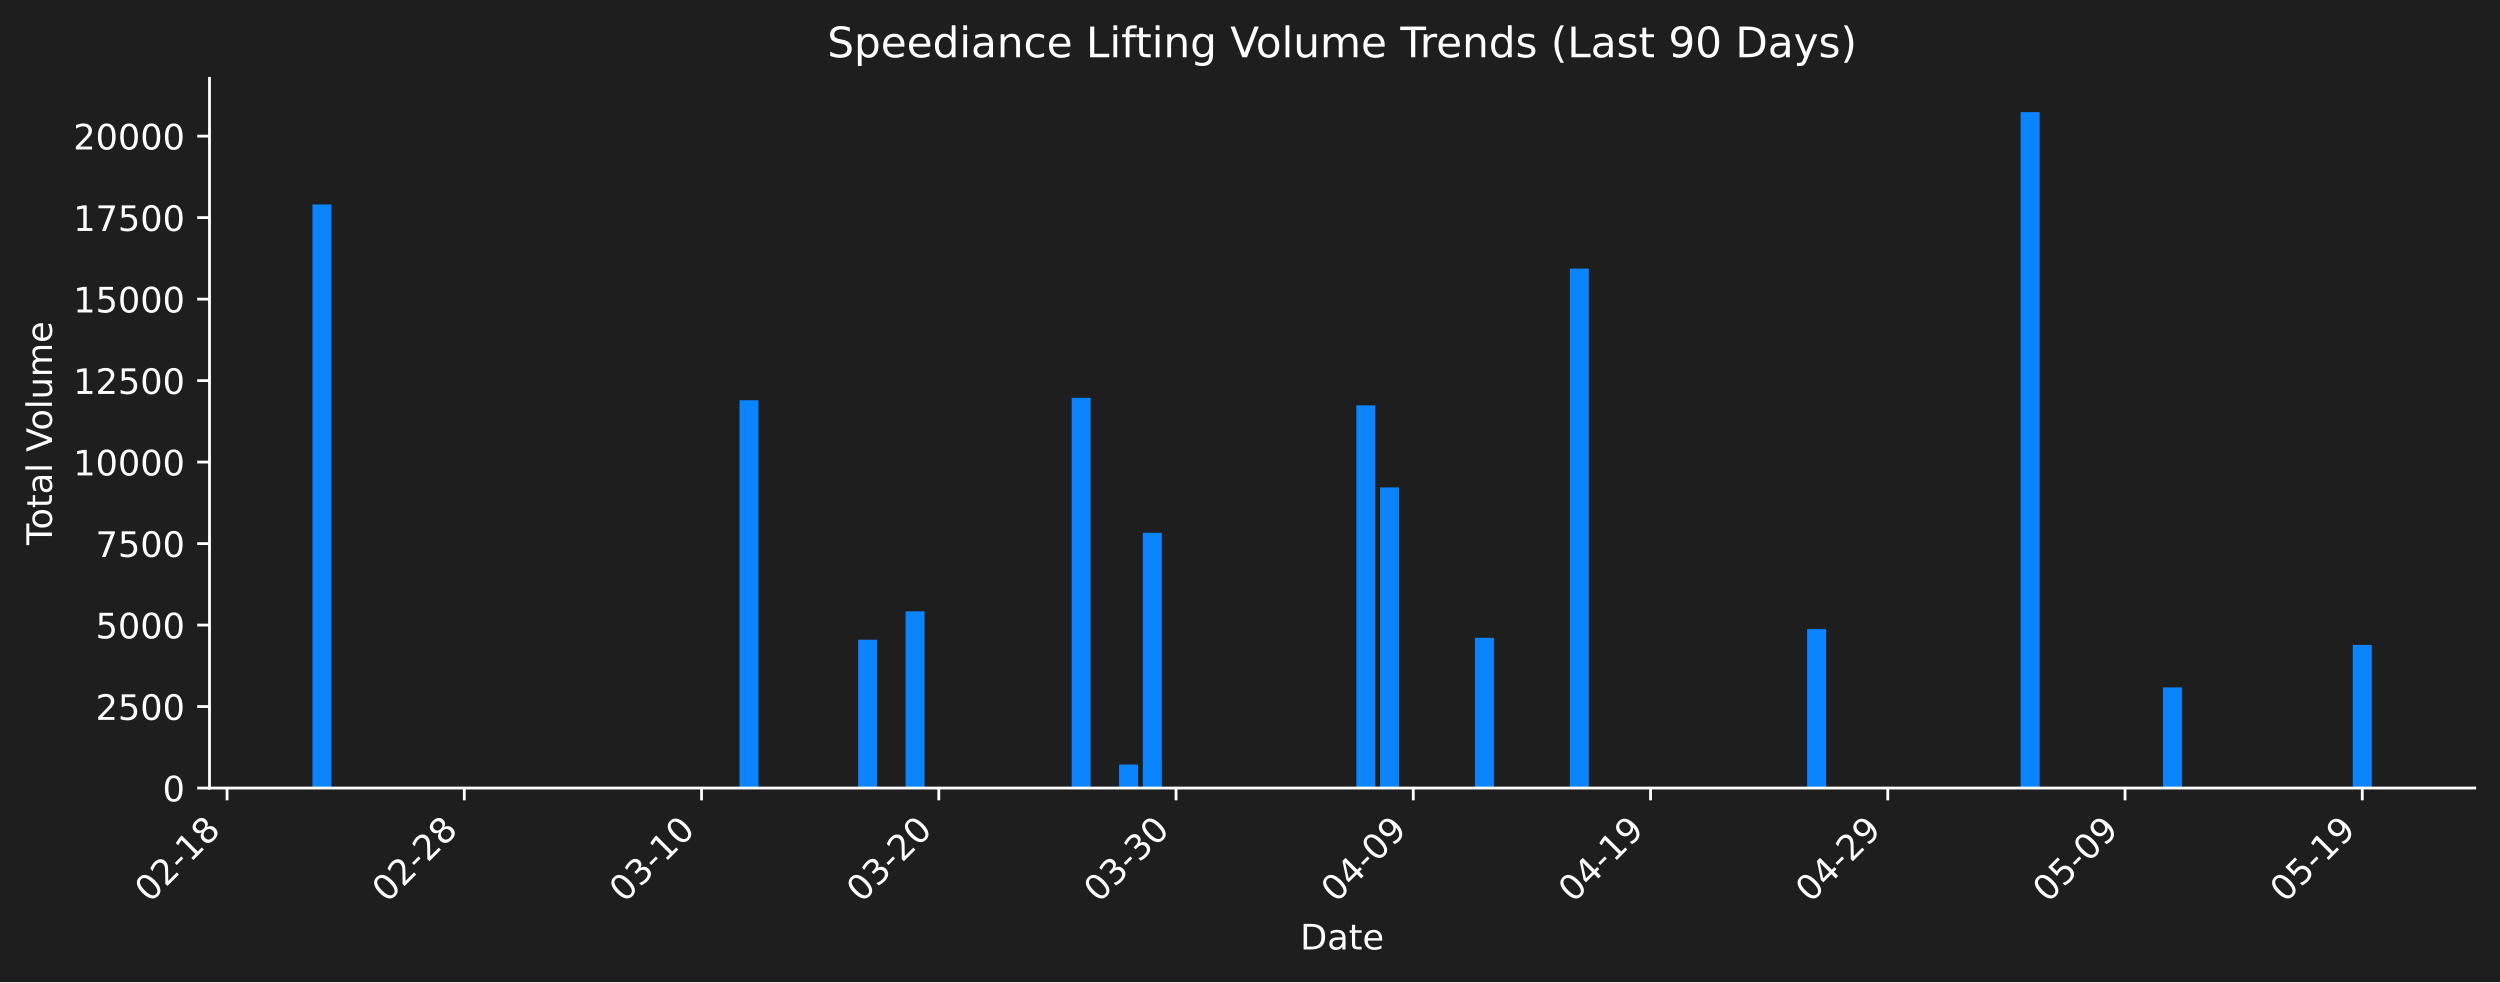
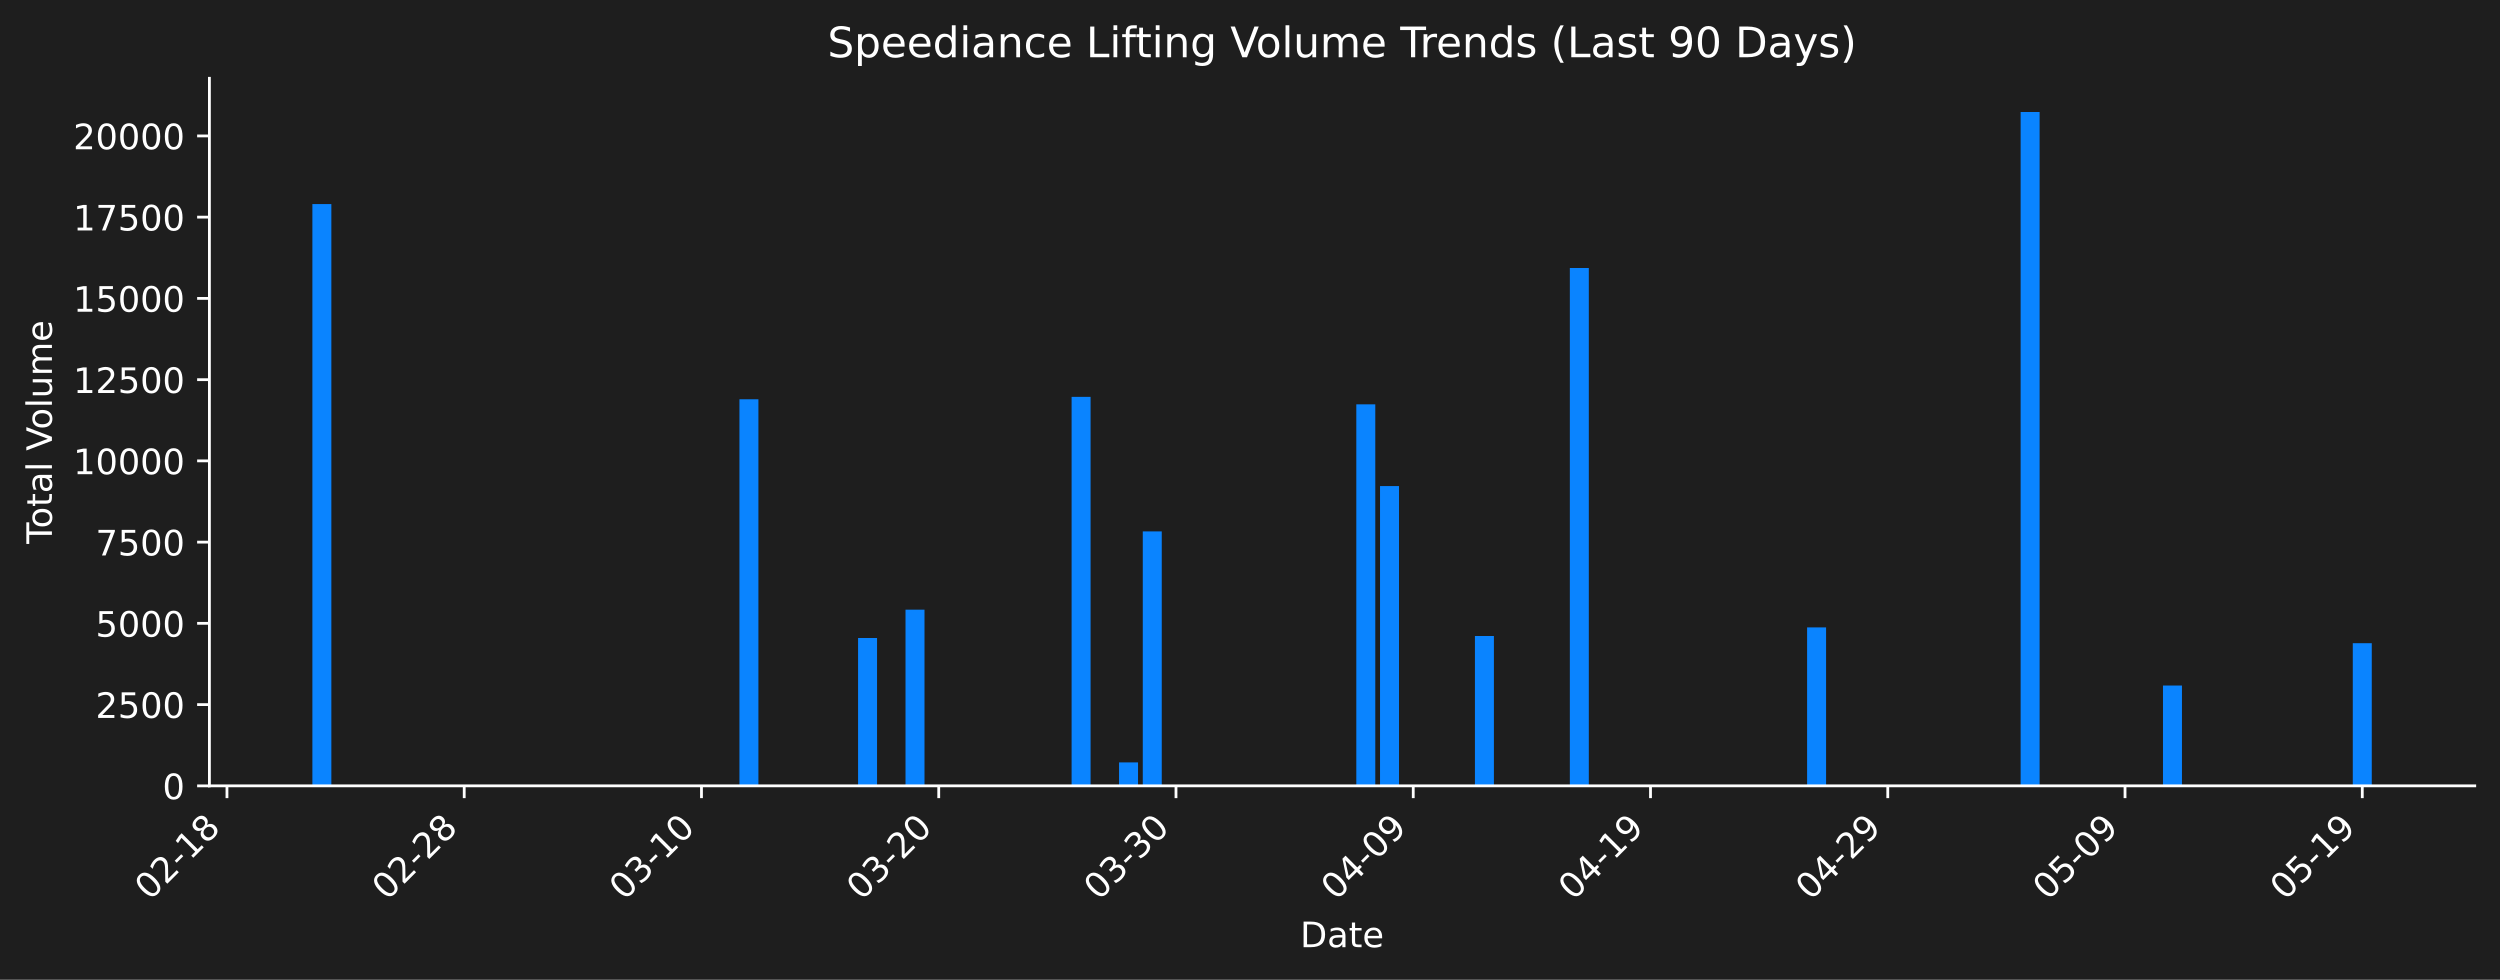
- <svg xmlns="http://www.w3.org/2000/svg" xmlns:xlink="http://www.w3.org/1999/xlink" width="712.306pt" height="279.8pt" viewBox="0 0 712.306 279.8" version="1.1">
+ <svg xmlns="http://www.w3.org/2000/svg" xmlns:xlink="http://www.w3.org/1999/xlink" width="712.621pt" height="279.271pt" viewBox="0 0 712.621 279.271" version="1.1">
  <defs>
    <style type="text/css">*{stroke-linejoin: round; stroke-linecap: butt}</style>
  </defs>
  <g id="figure_1">
    <g id="patch_1">
-       <path d="M 0 279.8  L 712.306 279.8  L 712.306 0  L 0 0  z " style="fill: #1e1e1e" />
+       <path d="M 0 279.271  L 712.621 279.271  L 712.621 0  L 0 0  z " style="fill: #1e1e1e" />
    </g>
    <g id="axes_1">
      <g id="patch_2">
-         <path d="M 59.691 224.531  L 705.106 224.531  L 705.106 22.318  L 59.691 22.318  L 59.691 224.531  z " style="fill: none" />
+         <path d="M 59.691 224.002  L 705.421 224.002  L 705.421 22.318  L 59.691 22.318  L 59.691 224.002  z " style="fill: none" />
      </g>
      <g id="patch_3">
-         <path d="M 89.028 224.531  L 94.435 224.531  L 94.435 58.258  L 89.028 58.258  z " clip-path="url(#p94b8fb2a30)" style="fill: #0a84ff" />
+         <path d="M 89.042 224.002  L 94.452 224.002  L 94.452 58.164  L 89.042 58.164  z " clip-path="url(#pf1068dba47)" style="fill: #0a84ff" />
      </g>
      <g id="patch_4">
-         <path d="M 210.702 224.531  L 216.11 224.531  L 216.11 114.041  L 210.702 114.041  z " clip-path="url(#p94b8fb2a30)" style="fill: #0a84ff" />
+         <path d="M 210.776 224.002  L 216.186 224.002  L 216.186 113.801  L 210.776 113.801  z " clip-path="url(#pf1068dba47)" style="fill: #0a84ff" />
      </g>
      <g id="patch_5">
-         <path d="M 244.5 224.531  L 249.908 224.531  L 249.908 182.275  L 244.5 182.275  z " clip-path="url(#p94b8fb2a30)" style="fill: #0a84ff" />
+         <path d="M 244.591 224.002  L 250.001 224.002  L 250.001 181.856  L 244.591 181.856  z " clip-path="url(#pf1068dba47)" style="fill: #0a84ff" />
      </g>
      <g id="patch_6">
-         <path d="M 258.02 224.531  L 263.428 224.531  L 263.428 174.185  L 258.02 174.185  z " clip-path="url(#p94b8fb2a30)" style="fill: #0a84ff" />
+         <path d="M 258.117 224.002  L 263.527 224.002  L 263.527 173.788  L 258.117 173.788  z " clip-path="url(#pf1068dba47)" style="fill: #0a84ff" />
      </g>
      <g id="patch_7">
-         <path d="M 305.338 224.531  L 310.745 224.531  L 310.745 113.364  L 305.338 113.364  z " clip-path="url(#p94b8fb2a30)" style="fill: #0a84ff" />
+         <path d="M 305.458 224.002  L 310.868 224.002  L 310.868 113.125  L 305.458 113.125  z " clip-path="url(#pf1068dba47)" style="fill: #0a84ff" />
      </g>
      <g id="patch_8">
-         <path d="M 318.857 224.531  L 324.265 224.531  L 324.265 217.826  L 318.857 217.826  z " clip-path="url(#p94b8fb2a30)" style="fill: #0a84ff" />
+         <path d="M 318.984 224.002  L 324.394 224.002  L 324.394 217.314  L 318.984 217.314  z " clip-path="url(#pf1068dba47)" style="fill: #0a84ff" />
      </g>
      <g id="patch_9">
-         <path d="M 325.617 224.531  L 331.024 224.531  L 331.024 151.813  L 325.617 151.813  z " clip-path="url(#p94b8fb2a30)" style="fill: #0a84ff" />
+         <path d="M 325.747 224.002  L 331.157 224.002  L 331.157 151.474  L 325.747 151.474  z " clip-path="url(#pf1068dba47)" style="fill: #0a84ff" />
      </g>
      <g id="patch_10">
-         <path d="M 386.454 224.531  L 391.862 224.531  L 391.862 115.49  L 386.454 115.49  z " clip-path="url(#p94b8fb2a30)" style="fill: #0a84ff" />
+         <path d="M 386.613 224.002  L 392.024 224.002  L 392.024 115.247  L 386.613 115.247  z " clip-path="url(#pf1068dba47)" style="fill: #0a84ff" />
      </g>
      <g id="patch_11">
-         <path d="M 393.214 224.531  L 398.621 224.531  L 398.621 138.866  L 393.214 138.866  z " clip-path="url(#p94b8fb2a30)" style="fill: #0a84ff" />
+         <path d="M 393.376 224.002  L 398.787 224.002  L 398.787 138.561  L 393.376 138.561  z " clip-path="url(#pf1068dba47)" style="fill: #0a84ff" />
      </g>
      <g id="patch_12">
-         <path d="M 420.252 224.531  L 425.66 224.531  L 425.66 181.717  L 420.252 181.717  z " clip-path="url(#p94b8fb2a30)" style="fill: #0a84ff" />
+         <path d="M 420.428 224.002  L 425.839 224.002  L 425.839 181.3  L 420.428 181.3  z " clip-path="url(#pf1068dba47)" style="fill: #0a84ff" />
      </g>
      <g id="patch_13">
-         <path d="M 447.291 224.531  L 452.699 224.531  L 452.699 76.54  L 447.291 76.54  z " clip-path="url(#p94b8fb2a30)" style="fill: #0a84ff" />
+         <path d="M 447.48 224.002  L 452.891 224.002  L 452.891 76.398  L 447.48 76.398  z " clip-path="url(#pf1068dba47)" style="fill: #0a84ff" />
      </g>
      <g id="patch_14">
-         <path d="M 514.888 224.531  L 520.296 224.531  L 520.296 179.242  L 514.888 179.242  z " clip-path="url(#p94b8fb2a30)" style="fill: #0a84ff" />
+         <path d="M 515.11 224.002  L 520.521 224.002  L 520.521 178.832  L 515.11 178.832  z " clip-path="url(#pf1068dba47)" style="fill: #0a84ff" />
      </g>
      <g id="patch_15">
-         <path d="M 528.407 224.531  L 533.815 224.531  L 533.815 224.531  L 528.407 224.531  z " clip-path="url(#p94b8fb2a30)" style="fill: #0a84ff" />
+         <path d="M 528.636 224.002  L 534.047 224.002  L 534.047 224.002  L 528.636 224.002  z " clip-path="url(#pf1068dba47)" style="fill: #0a84ff" />
      </g>
      <g id="patch_16">
-         <path d="M 575.725 224.531  L 581.133 224.531  L 581.133 31.947  L 575.725 31.947  z " clip-path="url(#p94b8fb2a30)" style="fill: #0a84ff" />
+         <path d="M 575.977 224.002  L 581.387 224.002  L 581.387 31.922  L 575.977 31.922  z " clip-path="url(#pf1068dba47)" style="fill: #0a84ff" />
      </g>
      <g id="patch_17">
-         <path d="M 616.283 224.531  L 621.691 224.531  L 621.691 195.862  L 616.283 195.862  z " clip-path="url(#p94b8fb2a30)" style="fill: #0a84ff" />
+         <path d="M 616.555 224.002  L 621.965 224.002  L 621.965 195.408  L 616.555 195.408  z " clip-path="url(#pf1068dba47)" style="fill: #0a84ff" />
      </g>
      <g id="patch_18">
-         <path d="M 670.361 224.531  L 675.769 224.531  L 675.769 183.765  L 670.361 183.765  z " clip-path="url(#p94b8fb2a30)" style="fill: #0a84ff" />
+         <path d="M 670.659 224.002  L 676.069 224.002  L 676.069 183.343  L 670.659 183.343  z " clip-path="url(#pf1068dba47)" style="fill: #0a84ff" />
      </g>
      <g id="matplotlib.axis_1">
        <g id="xtick_1">
          <g id="line2d_1">
            <defs>
-               <path id="m03ea537ff0" d="M 0 0  L 0 3.5  " style="stroke: #ffffff; stroke-width: 0.8" />
+               <path id="mb9abbc0d25" d="M 0 0  L 0 3.5  " style="stroke: #ffffff; stroke-width: 0.8" />
            </defs>
            <g>
-               <use xlink:href="#m03ea537ff0" x="64.693" y="224.531" style="fill: #ffffff; stroke: #ffffff; stroke-width: 0.8" />
+               <use xlink:href="#mb9abbc0d25" x="64.695" y="224.002" style="fill: #ffffff; stroke: #ffffff; stroke-width: 0.8" />
            </g>
          </g>
          <g id="text_1">
-             <g style="fill: #ffffff" transform="translate(42.67526 257.4511) rotate(-45) scale(0.1 -0.1)">
+             <g style="fill: #ffffff" transform="translate(42.6777 256.9221) rotate(-45) scale(0.1 -0.1)">
              <defs>
                <path id="DejaVuSans-30" d="M 2034 4250  Q 1547 4250 1301 3770  Q 1056 3291 1056 2328  Q 1056 1369 1301 889  Q 1547 409 2034 409  Q 2525 409 2770 889  Q 3016 1369 3016 2328  Q 3016 3291 2770 3770  Q 2525 4250 2034 4250  z M 2034 4750  Q 2819 4750 3233 4129  Q 3647 3509 3647 2328  Q 3647 1150 3233 529  Q 2819 -91 2034 -91  Q 1250 -91 836 529  Q 422 1150 422 2328  Q 422 3509 836 4129  Q 1250 4750 2034 4750  z " transform="scale(0.015625)" />
                <path id="DejaVuSans-32" d="M 1228 531  L 3431 531  L 3431 0  L 469 0  L 469 531  Q 828 903 1448 1529  Q 2069 2156 2228 2338  Q 2531 2678 2651 2914  Q 2772 3150 2772 3378  Q 2772 3750 2511 3984  Q 2250 4219 1831 4219  Q 1534 4219 1204 4116  Q 875 4013 500 3803  L 500 4441  Q 881 4594 1212 4672  Q 1544 4750 1819 4750  Q 2544 4750 2975 4387  Q 3406 4025 3406 3419  Q 3406 3131 3298 2873  Q 3191 2616 2906 2266  Q 2828 2175 2409 1742  Q 1991 1309 1228 531  z " transform="scale(0.015625)" />
                <path id="DejaVuSans-2d" d="M 313 2009  L 1997 2009  L 1997 1497  L 313 1497  L 313 2009  z " transform="scale(0.015625)" />
                <path id="DejaVuSans-31" d="M 794 531  L 1825 531  L 1825 4091  L 703 3866  L 703 4441  L 1819 4666  L 2450 4666  L 2450 531  L 3481 531  L 3481 0  L 794 0  L 794 531  z " transform="scale(0.015625)" />
                <path id="DejaVuSans-38" d="M 2034 2216  Q 1584 2216 1326 1975  Q 1069 1734 1069 1313  Q 1069 891 1326 650  Q 1584 409 2034 409  Q 2484 409 2743 651  Q 3003 894 3003 1313  Q 3003 1734 2745 1975  Q 2488 2216 2034 2216  z M 1403 2484  Q 997 2584 770 2862  Q 544 3141 544 3541  Q 544 4100 942 4425  Q 1341 4750 2034 4750  Q 2731 4750 3128 4425  Q 3525 4100 3525 3541  Q 3525 3141 3298 2862  Q 3072 2584 2669 2484  Q 3125 2378 3379 2068  Q 3634 1759 3634 1313  Q 3634 634 3220 271  Q 2806 -91 2034 -91  Q 1263 -91 848 271  Q 434 634 434 1313  Q 434 1759 690 2068  Q 947 2378 1403 2484  z M 1172 3481  Q 1172 3119 1398 2916  Q 1625 2713 2034 2713  Q 2441 2713 2670 2916  Q 2900 3119 2900 3481  Q 2900 3844 2670 4047  Q 2441 4250 2034 4250  Q 1625 4250 1398 4047  Q 1172 3844 1172 3481  z " transform="scale(0.015625)" />
              </defs>
              <use xlink:href="#DejaVuSans-30" />
              <use xlink:href="#DejaVuSans-32" transform="translate(63.62305 0)" />
              <use xlink:href="#DejaVuSans-2d" transform="translate(127.2461 0)" />
              <use xlink:href="#DejaVuSans-31" transform="translate(163.3301 0)" />
              <use xlink:href="#DejaVuSans-38" transform="translate(226.9531 0)" />
            </g>
          </g>
        </g>
        <g id="xtick_2">
          <g id="line2d_2">
            <g>
-               <use xlink:href="#m03ea537ff0" x="132.29" y="224.531" style="fill: #ffffff; stroke: #ffffff; stroke-width: 0.8" />
+               <use xlink:href="#mb9abbc0d25" x="132.325" y="224.002" style="fill: #ffffff; stroke: #ffffff; stroke-width: 0.8" />
            </g>
          </g>
          <g id="text_2">
-             <g style="fill: #ffffff" transform="translate(110.2721 257.4511) rotate(-45) scale(0.1 -0.1)">
+             <g style="fill: #ffffff" transform="translate(110.3076 256.9221) rotate(-45) scale(0.1 -0.1)">
              <use xlink:href="#DejaVuSans-30" />
              <use xlink:href="#DejaVuSans-32" transform="translate(63.62305 0)" />
              <use xlink:href="#DejaVuSans-2d" transform="translate(127.2461 0)" />
              <use xlink:href="#DejaVuSans-32" transform="translate(163.3301 0)" />
              <use xlink:href="#DejaVuSans-38" transform="translate(226.9531 0)" />
            </g>
          </g>
        </g>
        <g id="xtick_3">
          <g id="line2d_3">
            <g>
-               <use xlink:href="#m03ea537ff0" x="199.887" y="224.531" style="fill: #ffffff; stroke: #ffffff; stroke-width: 0.8" />
+               <use xlink:href="#mb9abbc0d25" x="199.955" y="224.002" style="fill: #ffffff; stroke: #ffffff; stroke-width: 0.8" />
            </g>
          </g>
          <g id="text_3">
-             <g style="fill: #ffffff" transform="translate(177.869 257.4511) rotate(-45) scale(0.1 -0.1)">
+             <g style="fill: #ffffff" transform="translate(177.9374 256.9221) rotate(-45) scale(0.1 -0.1)">
              <defs>
                <path id="DejaVuSans-33" d="M 2597 2516  Q 3050 2419 3304 2112  Q 3559 1806 3559 1356  Q 3559 666 3084 287  Q 2609 -91 1734 -91  Q 1441 -91 1130 -33  Q 819 25 488 141  L 488 750  Q 750 597 1062 519  Q 1375 441 1716 441  Q 2309 441 2620 675  Q 2931 909 2931 1356  Q 2931 1769 2642 2001  Q 2353 2234 1838 2234  L 1294 2234  L 1294 2753  L 1863 2753  Q 2328 2753 2575 2939  Q 2822 3125 2822 3475  Q 2822 3834 2567 4026  Q 2313 4219 1838 4219  Q 1578 4219 1281 4162  Q 984 4106 628 3988  L 628 4550  Q 988 4650 1302 4700  Q 1616 4750 1894 4750  Q 2613 4750 3031 4423  Q 3450 4097 3450 3541  Q 3450 3153 3228 2886  Q 3006 2619 2597 2516  z " transform="scale(0.015625)" />
              </defs>
              <use xlink:href="#DejaVuSans-30" />
              <use xlink:href="#DejaVuSans-33" transform="translate(63.62305 0)" />
              <use xlink:href="#DejaVuSans-2d" transform="translate(127.2461 0)" />
              <use xlink:href="#DejaVuSans-31" transform="translate(163.3301 0)" />
              <use xlink:href="#DejaVuSans-30" transform="translate(226.9531 0)" />
            </g>
          </g>
        </g>
        <g id="xtick_4">
          <g id="line2d_4">
            <g>
-               <use xlink:href="#m03ea537ff0" x="267.483" y="224.531" style="fill: #ffffff; stroke: #ffffff; stroke-width: 0.8" />
+               <use xlink:href="#mb9abbc0d25" x="267.585" y="224.002" style="fill: #ffffff; stroke: #ffffff; stroke-width: 0.8" />
            </g>
          </g>
          <g id="text_4">
-             <g style="fill: #ffffff" transform="translate(245.4659 257.4511) rotate(-45) scale(0.1 -0.1)">
+             <g style="fill: #ffffff" transform="translate(245.5673 256.9221) rotate(-45) scale(0.1 -0.1)">
              <use xlink:href="#DejaVuSans-30" />
              <use xlink:href="#DejaVuSans-33" transform="translate(63.62305 0)" />
              <use xlink:href="#DejaVuSans-2d" transform="translate(127.2461 0)" />
              <use xlink:href="#DejaVuSans-32" transform="translate(163.3301 0)" />
              <use xlink:href="#DejaVuSans-30" transform="translate(226.9531 0)" />
            </g>
          </g>
        </g>
        <g id="xtick_5">
          <g id="line2d_5">
            <g>
-               <use xlink:href="#m03ea537ff0" x="335.08" y="224.531" style="fill: #ffffff; stroke: #ffffff; stroke-width: 0.8" />
+               <use xlink:href="#mb9abbc0d25" x="335.215" y="224.002" style="fill: #ffffff; stroke: #ffffff; stroke-width: 0.8" />
            </g>
          </g>
          <g id="text_5">
-             <g style="fill: #ffffff" transform="translate(313.0628 257.4511) rotate(-45) scale(0.1 -0.1)">
+             <g style="fill: #ffffff" transform="translate(313.1972 256.9221) rotate(-45) scale(0.1 -0.1)">
              <use xlink:href="#DejaVuSans-30" />
              <use xlink:href="#DejaVuSans-33" transform="translate(63.62305 0)" />
              <use xlink:href="#DejaVuSans-2d" transform="translate(127.2461 0)" />
              <use xlink:href="#DejaVuSans-33" transform="translate(163.3301 0)" />
              <use xlink:href="#DejaVuSans-30" transform="translate(226.9531 0)" />
            </g>
          </g>
        </g>
        <g id="xtick_6">
          <g id="line2d_6">
            <g>
-               <use xlink:href="#m03ea537ff0" x="402.677" y="224.531" style="fill: #ffffff; stroke: #ffffff; stroke-width: 0.8" />
+               <use xlink:href="#mb9abbc0d25" x="402.845" y="224.002" style="fill: #ffffff; stroke: #ffffff; stroke-width: 0.8" />
            </g>
          </g>
          <g id="text_6">
-             <g style="fill: #ffffff" transform="translate(380.6597 257.4511) rotate(-45) scale(0.1 -0.1)">
+             <g style="fill: #ffffff" transform="translate(380.827 256.9221) rotate(-45) scale(0.1 -0.1)">
              <defs>
                <path id="DejaVuSans-34" d="M 2419 4116  L 825 1625  L 2419 1625  L 2419 4116  z M 2253 4666  L 3047 4666  L 3047 1625  L 3713 1625  L 3713 1100  L 3047 1100  L 3047 0  L 2419 0  L 2419 1100  L 313 1100  L 313 1709  L 2253 4666  z " transform="scale(0.015625)" />
                <path id="DejaVuSans-39" d="M 703 97  L 703 672  Q 941 559 1184 500  Q 1428 441 1663 441  Q 2288 441 2617 861  Q 2947 1281 2994 2138  Q 2813 1869 2534 1725  Q 2256 1581 1919 1581  Q 1219 1581 811 2004  Q 403 2428 403 3163  Q 403 3881 828 4315  Q 1253 4750 1959 4750  Q 2769 4750 3195 4129  Q 3622 3509 3622 2328  Q 3622 1225 3098 567  Q 2575 -91 1691 -91  Q 1453 -91 1209 -44  Q 966 3 703 97  z M 1959 2075  Q 2384 2075 2632 2365  Q 2881 2656 2881 3163  Q 2881 3666 2632 3958  Q 2384 4250 1959 4250  Q 1534 4250 1286 3958  Q 1038 3666 1038 3163  Q 1038 2656 1286 2365  Q 1534 2075 1959 2075  z " transform="scale(0.015625)" />
              </defs>
              <use xlink:href="#DejaVuSans-30" />
              <use xlink:href="#DejaVuSans-34" transform="translate(63.62305 0)" />
              <use xlink:href="#DejaVuSans-2d" transform="translate(127.2461 0)" />
              <use xlink:href="#DejaVuSans-30" transform="translate(163.3301 0)" />
              <use xlink:href="#DejaVuSans-39" transform="translate(226.9531 0)" />
            </g>
          </g>
        </g>
        <g id="xtick_7">
          <g id="line2d_7">
            <g>
-               <use xlink:href="#m03ea537ff0" x="470.274" y="224.531" style="fill: #ffffff; stroke: #ffffff; stroke-width: 0.8" />
+               <use xlink:href="#mb9abbc0d25" x="470.474" y="224.002" style="fill: #ffffff; stroke: #ffffff; stroke-width: 0.8" />
            </g>
          </g>
          <g id="text_7">
-             <g style="fill: #ffffff" transform="translate(448.2565 257.4511) rotate(-45) scale(0.1 -0.1)">
+             <g style="fill: #ffffff" transform="translate(448.4569 256.9221) rotate(-45) scale(0.1 -0.1)">
              <use xlink:href="#DejaVuSans-30" />
              <use xlink:href="#DejaVuSans-34" transform="translate(63.62305 0)" />
              <use xlink:href="#DejaVuSans-2d" transform="translate(127.2461 0)" />
              <use xlink:href="#DejaVuSans-31" transform="translate(163.3301 0)" />
              <use xlink:href="#DejaVuSans-39" transform="translate(226.9531 0)" />
            </g>
          </g>
        </g>
        <g id="xtick_8">
          <g id="line2d_8">
            <g>
-               <use xlink:href="#m03ea537ff0" x="537.871" y="224.531" style="fill: #ffffff; stroke: #ffffff; stroke-width: 0.8" />
+               <use xlink:href="#mb9abbc0d25" x="538.104" y="224.002" style="fill: #ffffff; stroke: #ffffff; stroke-width: 0.8" />
            </g>
          </g>
          <g id="text_8">
-             <g style="fill: #ffffff" transform="translate(515.8534 257.4511) rotate(-45) scale(0.1 -0.1)">
+             <g style="fill: #ffffff" transform="translate(516.0868 256.9221) rotate(-45) scale(0.1 -0.1)">
              <use xlink:href="#DejaVuSans-30" />
              <use xlink:href="#DejaVuSans-34" transform="translate(63.62305 0)" />
              <use xlink:href="#DejaVuSans-2d" transform="translate(127.2461 0)" />
              <use xlink:href="#DejaVuSans-32" transform="translate(163.3301 0)" />
              <use xlink:href="#DejaVuSans-39" transform="translate(226.9531 0)" />
            </g>
          </g>
        </g>
        <g id="xtick_9">
          <g id="line2d_9">
            <g>
-               <use xlink:href="#m03ea537ff0" x="605.468" y="224.531" style="fill: #ffffff; stroke: #ffffff; stroke-width: 0.8" />
+               <use xlink:href="#mb9abbc0d25" x="605.734" y="224.002" style="fill: #ffffff; stroke: #ffffff; stroke-width: 0.8" />
            </g>
          </g>
          <g id="text_9">
-             <g style="fill: #ffffff" transform="translate(583.4503 257.4511) rotate(-45) scale(0.1 -0.1)">
+             <g style="fill: #ffffff" transform="translate(583.7167 256.9221) rotate(-45) scale(0.1 -0.1)">
              <defs>
                <path id="DejaVuSans-35" d="M 691 4666  L 3169 4666  L 3169 4134  L 1269 4134  L 1269 2991  Q 1406 3038 1543 3061  Q 1681 3084 1819 3084  Q 2600 3084 3056 2656  Q 3513 2228 3513 1497  Q 3513 744 3044 326  Q 2575 -91 1722 -91  Q 1428 -91 1123 -41  Q 819 9 494 109  L 494 744  Q 775 591 1075 516  Q 1375 441 1709 441  Q 2250 441 2565 725  Q 2881 1009 2881 1497  Q 2881 1984 2565 2268  Q 2250 2553 1709 2553  Q 1456 2553 1204 2497  Q 953 2441 691 2322  L 691 4666  z " transform="scale(0.015625)" />
              </defs>
              <use xlink:href="#DejaVuSans-30" />
              <use xlink:href="#DejaVuSans-35" transform="translate(63.62305 0)" />
              <use xlink:href="#DejaVuSans-2d" transform="translate(127.2461 0)" />
              <use xlink:href="#DejaVuSans-30" transform="translate(163.3301 0)" />
              <use xlink:href="#DejaVuSans-39" transform="translate(226.9531 0)" />
            </g>
          </g>
        </g>
        <g id="xtick_10">
          <g id="line2d_10">
            <g>
-               <use xlink:href="#m03ea537ff0" x="673.065" y="224.531" style="fill: #ffffff; stroke: #ffffff; stroke-width: 0.8" />
+               <use xlink:href="#mb9abbc0d25" x="673.364" y="224.002" style="fill: #ffffff; stroke: #ffffff; stroke-width: 0.8" />
            </g>
          </g>
          <g id="text_10">
-             <g style="fill: #ffffff" transform="translate(651.0472 257.4511) rotate(-45) scale(0.1 -0.1)">
+             <g style="fill: #ffffff" transform="translate(651.3465 256.9221) rotate(-45) scale(0.1 -0.1)">
              <use xlink:href="#DejaVuSans-30" />
              <use xlink:href="#DejaVuSans-35" transform="translate(63.62305 0)" />
              <use xlink:href="#DejaVuSans-2d" transform="translate(127.2461 0)" />
              <use xlink:href="#DejaVuSans-31" transform="translate(163.3301 0)" />
              <use xlink:href="#DejaVuSans-39" transform="translate(226.9531 0)" />
            </g>
          </g>
        </g>
        <g id="text_11">
-           <g style="fill: #ffffff" transform="translate(370.4473 270.5201) scale(0.1 -0.1)">
+           <g style="fill: #ffffff" transform="translate(370.6048 269.9911) scale(0.1 -0.1)">
            <defs>
              <path id="DejaVuSans-44" d="M 1259 4147  L 1259 519  L 2022 519  Q 2988 519 3436 956  Q 3884 1394 3884 2338  Q 3884 3275 3436 3711  Q 2988 4147 2022 4147  L 1259 4147  z M 628 4666  L 1925 4666  Q 3281 4666 3915 4102  Q 4550 3538 4550 2338  Q 4550 1131 3912 565  Q 3275 0 1925 0  L 628 0  L 628 4666  z " transform="scale(0.015625)" />
              <path id="DejaVuSans-61" d="M 2194 1759  Q 1497 1759 1228 1600  Q 959 1441 959 1056  Q 959 750 1161 570  Q 1363 391 1709 391  Q 2188 391 2477 730  Q 2766 1069 2766 1631  L 2766 1759  L 2194 1759  z M 3341 1997  L 3341 0  L 2766 0  L 2766 531  Q 2569 213 2275 61  Q 1981 -91 1556 -91  Q 1019 -91 701 211  Q 384 513 384 1019  Q 384 1609 779 1909  Q 1175 2209 1959 2209  L 2766 2209  L 2766 2266  Q 2766 2663 2505 2880  Q 2244 3097 1772 3097  Q 1472 3097 1187 3025  Q 903 2953 641 2809  L 641 3341  Q 956 3463 1253 3523  Q 1550 3584 1831 3584  Q 2591 3584 2966 3190  Q 3341 2797 3341 1997  z " transform="scale(0.015625)" />
              <path id="DejaVuSans-74" d="M 1172 4494  L 1172 3500  L 2356 3500  L 2356 3053  L 1172 3053  L 1172 1153  Q 1172 725 1289 603  Q 1406 481 1766 481  L 2356 481  L 2356 0  L 1766 0  Q 1100 0 847 248  Q 594 497 594 1153  L 594 3053  L 172 3053  L 172 3500  L 594 3500  L 594 4494  L 1172 4494  z " transform="scale(0.015625)" />
              <path id="DejaVuSans-65" d="M 3597 1894  L 3597 1613  L 953 1613  Q 991 1019 1311 708  Q 1631 397 2203 397  Q 2534 397 2845 478  Q 3156 559 3463 722  L 3463 178  Q 3153 47 2828 -22  Q 2503 -91 2169 -91  Q 1331 -91 842 396  Q 353 884 353 1716  Q 353 2575 817 3079  Q 1281 3584 2069 3584  Q 2775 3584 3186 3129  Q 3597 2675 3597 1894  z M 3022 2063  Q 3016 2534 2758 2815  Q 2500 3097 2075 3097  Q 1594 3097 1305 2825  Q 1016 2553 972 2059  L 3022 2063  z " transform="scale(0.015625)" />
            </defs>
            <use xlink:href="#DejaVuSans-44" />
            <use xlink:href="#DejaVuSans-61" transform="translate(77.00195 0)" />
            <use xlink:href="#DejaVuSans-74" transform="translate(138.2812 0)" />
            <use xlink:href="#DejaVuSans-65" transform="translate(177.4902 0)" />
          </g>
        </g>
      </g>
      <g id="matplotlib.axis_2">
        <g id="ytick_1">
          <g id="line2d_11">
            <defs>
-               <path id="me9431fe98e" d="M 0 0  L -3.5 0  " style="stroke: #ffffff; stroke-width: 0.8" />
+               <path id="m8aef69ef90" d="M 0 0  L -3.5 0  " style="stroke: #ffffff; stroke-width: 0.8" />
            </defs>
            <g>
-               <use xlink:href="#me9431fe98e" x="59.691" y="224.531" style="fill: #ffffff; stroke: #ffffff; stroke-width: 0.8" />
+               <use xlink:href="#m8aef69ef90" x="59.691" y="224.002" style="fill: #ffffff; stroke: #ffffff; stroke-width: 0.8" />
            </g>
          </g>
          <g id="text_12">
-             <g style="fill: #ffffff" transform="translate(46.32812 228.3305) scale(0.1 -0.1)">
+             <g style="fill: #ffffff" transform="translate(46.32812 227.8014) scale(0.1 -0.1)">
              <use xlink:href="#DejaVuSans-30" />
            </g>
          </g>
        </g>
        <g id="ytick_2">
          <g id="line2d_12">
            <g>
-               <use xlink:href="#me9431fe98e" x="59.691" y="201.313" style="fill: #ffffff; stroke: #ffffff; stroke-width: 0.8" />
+               <use xlink:href="#m8aef69ef90" x="59.691" y="200.845" style="fill: #ffffff; stroke: #ffffff; stroke-width: 0.8" />
            </g>
          </g>
          <g id="text_13">
-             <g style="fill: #ffffff" transform="translate(27.24063 205.1125) scale(0.1 -0.1)">
+             <g style="fill: #ffffff" transform="translate(27.24063 204.6442) scale(0.1 -0.1)">
              <use xlink:href="#DejaVuSans-32" />
              <use xlink:href="#DejaVuSans-35" transform="translate(63.62305 0)" />
              <use xlink:href="#DejaVuSans-30" transform="translate(127.2461 0)" />
              <use xlink:href="#DejaVuSans-30" transform="translate(190.8691 0)" />
            </g>
          </g>
        </g>
        <g id="ytick_3">
          <g id="line2d_13">
            <g>
-               <use xlink:href="#me9431fe98e" x="59.691" y="178.095" style="fill: #ffffff; stroke: #ffffff; stroke-width: 0.8" />
+               <use xlink:href="#m8aef69ef90" x="59.691" y="177.688" style="fill: #ffffff; stroke: #ffffff; stroke-width: 0.8" />
            </g>
          </g>
          <g id="text_14">
-             <g style="fill: #ffffff" transform="translate(27.24063 181.8945) scale(0.1 -0.1)">
+             <g style="fill: #ffffff" transform="translate(27.24063 181.4869) scale(0.1 -0.1)">
              <use xlink:href="#DejaVuSans-35" />
              <use xlink:href="#DejaVuSans-30" transform="translate(63.62305 0)" />
              <use xlink:href="#DejaVuSans-30" transform="translate(127.2461 0)" />
              <use xlink:href="#DejaVuSans-30" transform="translate(190.8691 0)" />
            </g>
          </g>
        </g>
        <g id="ytick_4">
          <g id="line2d_14">
            <g>
-               <use xlink:href="#me9431fe98e" x="59.691" y="154.877" style="fill: #ffffff; stroke: #ffffff; stroke-width: 0.8" />
+               <use xlink:href="#m8aef69ef90" x="59.691" y="154.53" style="fill: #ffffff; stroke: #ffffff; stroke-width: 0.8" />
            </g>
          </g>
          <g id="text_15">
-             <g style="fill: #ffffff" transform="translate(27.24063 158.6765) scale(0.1 -0.1)">
+             <g style="fill: #ffffff" transform="translate(27.24063 158.3297) scale(0.1 -0.1)">
              <defs>
                <path id="DejaVuSans-37" d="M 525 4666  L 3525 4666  L 3525 4397  L 1831 0  L 1172 0  L 2766 4134  L 525 4134  L 525 4666  z " transform="scale(0.015625)" />
              </defs>
              <use xlink:href="#DejaVuSans-37" />
              <use xlink:href="#DejaVuSans-35" transform="translate(63.62305 0)" />
              <use xlink:href="#DejaVuSans-30" transform="translate(127.2461 0)" />
              <use xlink:href="#DejaVuSans-30" transform="translate(190.8691 0)" />
            </g>
          </g>
        </g>
        <g id="ytick_5">
          <g id="line2d_15">
            <g>
-               <use xlink:href="#me9431fe98e" x="59.691" y="131.659" style="fill: #ffffff; stroke: #ffffff; stroke-width: 0.8" />
+               <use xlink:href="#m8aef69ef90" x="59.691" y="131.373" style="fill: #ffffff; stroke: #ffffff; stroke-width: 0.8" />
            </g>
          </g>
          <g id="text_16">
-             <g style="fill: #ffffff" transform="translate(20.87813 135.4585) scale(0.1 -0.1)">
+             <g style="fill: #ffffff" transform="translate(20.87813 135.1724) scale(0.1 -0.1)">
              <use xlink:href="#DejaVuSans-31" />
              <use xlink:href="#DejaVuSans-30" transform="translate(63.62305 0)" />
              <use xlink:href="#DejaVuSans-30" transform="translate(127.2461 0)" />
              <use xlink:href="#DejaVuSans-30" transform="translate(190.8691 0)" />
              <use xlink:href="#DejaVuSans-30" transform="translate(254.4922 0)" />
            </g>
          </g>
        </g>
        <g id="ytick_6">
          <g id="line2d_16">
            <g>
-               <use xlink:href="#me9431fe98e" x="59.691" y="108.441" style="fill: #ffffff; stroke: #ffffff; stroke-width: 0.8" />
+               <use xlink:href="#m8aef69ef90" x="59.691" y="108.216" style="fill: #ffffff; stroke: #ffffff; stroke-width: 0.8" />
            </g>
          </g>
          <g id="text_17">
-             <g style="fill: #ffffff" transform="translate(20.87813 112.2405) scale(0.1 -0.1)">
+             <g style="fill: #ffffff" transform="translate(20.87813 112.0152) scale(0.1 -0.1)">
              <use xlink:href="#DejaVuSans-31" />
              <use xlink:href="#DejaVuSans-32" transform="translate(63.62305 0)" />
              <use xlink:href="#DejaVuSans-35" transform="translate(127.2461 0)" />
              <use xlink:href="#DejaVuSans-30" transform="translate(190.8691 0)" />
              <use xlink:href="#DejaVuSans-30" transform="translate(254.4922 0)" />
            </g>
          </g>
        </g>
        <g id="ytick_7">
          <g id="line2d_17">
            <g>
-               <use xlink:href="#me9431fe98e" x="59.691" y="85.223" style="fill: #ffffff; stroke: #ffffff; stroke-width: 0.8" />
+               <use xlink:href="#m8aef69ef90" x="59.691" y="85.059" style="fill: #ffffff; stroke: #ffffff; stroke-width: 0.8" />
            </g>
          </g>
          <g id="text_18">
-             <g style="fill: #ffffff" transform="translate(20.87813 89.02254) scale(0.1 -0.1)">
+             <g style="fill: #ffffff" transform="translate(20.87813 88.85795) scale(0.1 -0.1)">
              <use xlink:href="#DejaVuSans-31" />
              <use xlink:href="#DejaVuSans-35" transform="translate(63.62305 0)" />
              <use xlink:href="#DejaVuSans-30" transform="translate(127.2461 0)" />
              <use xlink:href="#DejaVuSans-30" transform="translate(190.8691 0)" />
              <use xlink:href="#DejaVuSans-30" transform="translate(254.4922 0)" />
            </g>
          </g>
        </g>
        <g id="ytick_8">
          <g id="line2d_18">
            <g>
-               <use xlink:href="#me9431fe98e" x="59.691" y="62.005" style="fill: #ffffff; stroke: #ffffff; stroke-width: 0.8" />
+               <use xlink:href="#m8aef69ef90" x="59.691" y="61.901" style="fill: #ffffff; stroke: #ffffff; stroke-width: 0.8" />
            </g>
          </g>
          <g id="text_19">
-             <g style="fill: #ffffff" transform="translate(20.87813 65.80455) scale(0.1 -0.1)">
+             <g style="fill: #ffffff" transform="translate(20.87813 65.70071) scale(0.1 -0.1)">
              <use xlink:href="#DejaVuSans-31" />
              <use xlink:href="#DejaVuSans-37" transform="translate(63.62305 0)" />
              <use xlink:href="#DejaVuSans-35" transform="translate(127.2461 0)" />
              <use xlink:href="#DejaVuSans-30" transform="translate(190.8691 0)" />
              <use xlink:href="#DejaVuSans-30" transform="translate(254.4922 0)" />
            </g>
          </g>
        </g>
        <g id="ytick_9">
          <g id="line2d_19">
            <g>
-               <use xlink:href="#me9431fe98e" x="59.691" y="38.787" style="fill: #ffffff; stroke: #ffffff; stroke-width: 0.8" />
+               <use xlink:href="#m8aef69ef90" x="59.691" y="38.744" style="fill: #ffffff; stroke: #ffffff; stroke-width: 0.8" />
            </g>
          </g>
          <g id="text_20">
-             <g style="fill: #ffffff" transform="translate(20.87813 42.58656) scale(0.1 -0.1)">
+             <g style="fill: #ffffff" transform="translate(20.87813 42.54347) scale(0.1 -0.1)">
              <use xlink:href="#DejaVuSans-32" />
              <use xlink:href="#DejaVuSans-30" transform="translate(63.62305 0)" />
              <use xlink:href="#DejaVuSans-30" transform="translate(127.2461 0)" />
              <use xlink:href="#DejaVuSans-30" transform="translate(190.8691 0)" />
              <use xlink:href="#DejaVuSans-30" transform="translate(254.4922 0)" />
            </g>
          </g>
        </g>
        <g id="text_21">
-           <g style="fill: #ffffff" transform="translate(14.79844 155.2872) rotate(-90) scale(0.1 -0.1)">
+           <g style="fill: #ffffff" transform="translate(14.79844 155.0226) rotate(-90) scale(0.1 -0.1)">
            <defs>
              <path id="DejaVuSans-54" d="M -19 4666  L 3928 4666  L 3928 4134  L 2272 4134  L 2272 0  L 1638 0  L 1638 4134  L -19 4134  L -19 4666  z " transform="scale(0.015625)" />
              <path id="DejaVuSans-6f" d="M 1959 3097  Q 1497 3097 1228 2736  Q 959 2375 959 1747  Q 959 1119 1226 758  Q 1494 397 1959 397  Q 2419 397 2687 759  Q 2956 1122 2956 1747  Q 2956 2369 2687 2733  Q 2419 3097 1959 3097  z M 1959 3584  Q 2709 3584 3137 3096  Q 3566 2609 3566 1747  Q 3566 888 3137 398  Q 2709 -91 1959 -91  Q 1206 -91 779 398  Q 353 888 353 1747  Q 353 2609 779 3096  Q 1206 3584 1959 3584  z " transform="scale(0.015625)" />
              <path id="DejaVuSans-6c" d="M 603 4863  L 1178 4863  L 1178 0  L 603 0  L 603 4863  z " transform="scale(0.015625)" />
              <path id="DejaVuSans-20" transform="scale(0.015625)" />
              <path id="DejaVuSans-56" d="M 1831 0  L 50 4666  L 709 4666  L 2188 738  L 3669 4666  L 4325 4666  L 2547 0  L 1831 0  z " transform="scale(0.015625)" />
              <path id="DejaVuSans-75" d="M 544 1381  L 544 3500  L 1119 3500  L 1119 1403  Q 1119 906 1312 657  Q 1506 409 1894 409  Q 2359 409 2629 706  Q 2900 1003 2900 1516  L 2900 3500  L 3475 3500  L 3475 0  L 2900 0  L 2900 538  Q 2691 219 2414 64  Q 2138 -91 1772 -91  Q 1169 -91 856 284  Q 544 659 544 1381  z M 1991 3584  L 1991 3584  z " transform="scale(0.015625)" />
              <path id="DejaVuSans-6d" d="M 3328 2828  Q 3544 3216 3844 3400  Q 4144 3584 4550 3584  Q 5097 3584 5394 3201  Q 5691 2819 5691 2113  L 5691 0  L 5113 0  L 5113 2094  Q 5113 2597 4934 2840  Q 4756 3084 4391 3084  Q 3944 3084 3684 2787  Q 3425 2491 3425 1978  L 3425 0  L 2847 0  L 2847 2094  Q 2847 2600 2669 2842  Q 2491 3084 2119 3084  Q 1678 3084 1418 2786  Q 1159 2488 1159 1978  L 1159 0  L 581 0  L 581 3500  L 1159 3500  L 1159 2956  Q 1356 3278 1631 3431  Q 1906 3584 2284 3584  Q 2666 3584 2933 3390  Q 3200 3197 3328 2828  z " transform="scale(0.015625)" />
            </defs>
            <use xlink:href="#DejaVuSans-54" />
            <use xlink:href="#DejaVuSans-6f" transform="translate(44.08398 0)" />
            <use xlink:href="#DejaVuSans-74" transform="translate(105.2656 0)" />
            <use xlink:href="#DejaVuSans-61" transform="translate(144.4746 0)" />
            <use xlink:href="#DejaVuSans-6c" transform="translate(205.7539 0)" />
            <use xlink:href="#DejaVuSans-20" transform="translate(233.5371 0)" />
            <use xlink:href="#DejaVuSans-56" transform="translate(265.3242 0)" />
            <use xlink:href="#DejaVuSans-6f" transform="translate(325.9824 0)" />
            <use xlink:href="#DejaVuSans-6c" transform="translate(387.1641 0)" />
            <use xlink:href="#DejaVuSans-75" transform="translate(414.9473 0)" />
            <use xlink:href="#DejaVuSans-6d" transform="translate(478.3262 0)" />
            <use xlink:href="#DejaVuSans-65" transform="translate(575.7383 0)" />
          </g>
        </g>
      </g>
      <g id="patch_19">
-         <path d="M 59.691 224.531  L 59.691 22.318  " style="fill: none; stroke: #ffffff; stroke-width: 0.8; stroke-linejoin: miter; stroke-linecap: square" />
+         <path d="M 59.691 224.002  L 59.691 22.318  " style="fill: none; stroke: #ffffff; stroke-width: 0.8; stroke-linejoin: miter; stroke-linecap: square" />
      </g>
      <g id="patch_20">
-         <path d="M 59.691 224.531  L 705.106 224.531  " style="fill: none; stroke: #ffffff; stroke-width: 0.8; stroke-linejoin: miter; stroke-linecap: square" />
+         <path d="M 59.691 224.002  L 705.421 224.002  " style="fill: none; stroke: #ffffff; stroke-width: 0.8; stroke-linejoin: miter; stroke-linecap: square" />
      </g>
      <g id="text_22">
-         <g style="fill: #ffffff" transform="translate(235.7159 16.31812) scale(0.12 -0.12)">
+         <g style="fill: #ffffff" transform="translate(235.8734 16.31812) scale(0.12 -0.12)">
          <defs>
            <path id="DejaVuSans-53" d="M 3425 4513  L 3425 3897  Q 3066 4069 2747 4153  Q 2428 4238 2131 4238  Q 1616 4238 1336 4038  Q 1056 3838 1056 3469  Q 1056 3159 1242 3001  Q 1428 2844 1947 2747  L 2328 2669  Q 3034 2534 3370 2195  Q 3706 1856 3706 1288  Q 3706 609 3251 259  Q 2797 -91 1919 -91  Q 1588 -91 1214 -16  Q 841 59 441 206  L 441 856  Q 825 641 1194 531  Q 1563 422 1919 422  Q 2459 422 2753 634  Q 3047 847 3047 1241  Q 3047 1584 2836 1778  Q 2625 1972 2144 2069  L 1759 2144  Q 1053 2284 737 2584  Q 422 2884 422 3419  Q 422 4038 858 4394  Q 1294 4750 2059 4750  Q 2388 4750 2728 4690  Q 3069 4631 3425 4513  z " transform="scale(0.015625)" />
            <path id="DejaVuSans-70" d="M 1159 525  L 1159 -1331  L 581 -1331  L 581 3500  L 1159 3500  L 1159 2969  Q 1341 3281 1617 3432  Q 1894 3584 2278 3584  Q 2916 3584 3314 3078  Q 3713 2572 3713 1747  Q 3713 922 3314 415  Q 2916 -91 2278 -91  Q 1894 -91 1617 61  Q 1341 213 1159 525  z M 3116 1747  Q 3116 2381 2855 2742  Q 2594 3103 2138 3103  Q 1681 3103 1420 2742  Q 1159 2381 1159 1747  Q 1159 1113 1420 752  Q 1681 391 2138 391  Q 2594 391 2855 752  Q 3116 1113 3116 1747  z " transform="scale(0.015625)" />
            <path id="DejaVuSans-64" d="M 2906 2969  L 2906 4863  L 3481 4863  L 3481 0  L 2906 0  L 2906 525  Q 2725 213 2448 61  Q 2172 -91 1784 -91  Q 1150 -91 751 415  Q 353 922 353 1747  Q 353 2572 751 3078  Q 1150 3584 1784 3584  Q 2172 3584 2448 3432  Q 2725 3281 2906 2969  z M 947 1747  Q 947 1113 1208 752  Q 1469 391 1925 391  Q 2381 391 2643 752  Q 2906 1113 2906 1747  Q 2906 2381 2643 2742  Q 2381 3103 1925 3103  Q 1469 3103 1208 2742  Q 947 2381 947 1747  z " transform="scale(0.015625)" />
            <path id="DejaVuSans-69" d="M 603 3500  L 1178 3500  L 1178 0  L 603 0  L 603 3500  z M 603 4863  L 1178 4863  L 1178 4134  L 603 4134  L 603 4863  z " transform="scale(0.015625)" />
            <path id="DejaVuSans-6e" d="M 3513 2113  L 3513 0  L 2938 0  L 2938 2094  Q 2938 2591 2744 2837  Q 2550 3084 2163 3084  Q 1697 3084 1428 2787  Q 1159 2491 1159 1978  L 1159 0  L 581 0  L 581 3500  L 1159 3500  L 1159 2956  Q 1366 3272 1645 3428  Q 1925 3584 2291 3584  Q 2894 3584 3203 3211  Q 3513 2838 3513 2113  z " transform="scale(0.015625)" />
            <path id="DejaVuSans-63" d="M 3122 3366  L 3122 2828  Q 2878 2963 2633 3030  Q 2388 3097 2138 3097  Q 1578 3097 1268 2742  Q 959 2388 959 1747  Q 959 1106 1268 751  Q 1578 397 2138 397  Q 2388 397 2633 464  Q 2878 531 3122 666  L 3122 134  Q 2881 22 2623 -34  Q 2366 -91 2075 -91  Q 1284 -91 818 406  Q 353 903 353 1747  Q 353 2603 823 3093  Q 1294 3584 2113 3584  Q 2378 3584 2631 3529  Q 2884 3475 3122 3366  z " transform="scale(0.015625)" />
            <path id="DejaVuSans-4c" d="M 628 4666  L 1259 4666  L 1259 531  L 3531 531  L 3531 0  L 628 0  L 628 4666  z " transform="scale(0.015625)" />
            <path id="DejaVuSans-66" d="M 2375 4863  L 2375 4384  L 1825 4384  Q 1516 4384 1395 4259  Q 1275 4134 1275 3809  L 1275 3500  L 2222 3500  L 2222 3053  L 1275 3053  L 1275 0  L 697 0  L 697 3053  L 147 3053  L 147 3500  L 697 3500  L 697 3744  Q 697 4328 969 4595  Q 1241 4863 1831 4863  L 2375 4863  z " transform="scale(0.015625)" />
            <path id="DejaVuSans-67" d="M 2906 1791  Q 2906 2416 2648 2759  Q 2391 3103 1925 3103  Q 1463 3103 1205 2759  Q 947 2416 947 1791  Q 947 1169 1205 825  Q 1463 481 1925 481  Q 2391 481 2648 825  Q 2906 1169 2906 1791  z M 3481 434  Q 3481 -459 3084 -895  Q 2688 -1331 1869 -1331  Q 1566 -1331 1297 -1286  Q 1028 -1241 775 -1147  L 775 -588  Q 1028 -725 1275 -790  Q 1522 -856 1778 -856  Q 2344 -856 2625 -561  Q 2906 -266 2906 331  L 2906 616  Q 2728 306 2450 153  Q 2172 0 1784 0  Q 1141 0 747 490  Q 353 981 353 1791  Q 353 2603 747 3093  Q 1141 3584 1784 3584  Q 2172 3584 2450 3431  Q 2728 3278 2906 2969  L 2906 3500  L 3481 3500  L 3481 434  z " transform="scale(0.015625)" />
            <path id="DejaVuSans-72" d="M 2631 2963  Q 2534 3019 2420 3045  Q 2306 3072 2169 3072  Q 1681 3072 1420 2755  Q 1159 2438 1159 1844  L 1159 0  L 581 0  L 581 3500  L 1159 3500  L 1159 2956  Q 1341 3275 1631 3429  Q 1922 3584 2338 3584  Q 2397 3584 2469 3576  Q 2541 3569 2628 3553  L 2631 2963  z " transform="scale(0.015625)" />
            <path id="DejaVuSans-73" d="M 2834 3397  L 2834 2853  Q 2591 2978 2328 3040  Q 2066 3103 1784 3103  Q 1356 3103 1142 2972  Q 928 2841 928 2578  Q 928 2378 1081 2264  Q 1234 2150 1697 2047  L 1894 2003  Q 2506 1872 2764 1633  Q 3022 1394 3022 966  Q 3022 478 2636 193  Q 2250 -91 1575 -91  Q 1294 -91 989 -36  Q 684 19 347 128  L 347 722  Q 666 556 975 473  Q 1284 391 1588 391  Q 1994 391 2212 530  Q 2431 669 2431 922  Q 2431 1156 2273 1281  Q 2116 1406 1581 1522  L 1381 1569  Q 847 1681 609 1914  Q 372 2147 372 2553  Q 372 3047 722 3315  Q 1072 3584 1716 3584  Q 2034 3584 2315 3537  Q 2597 3491 2834 3397  z " transform="scale(0.015625)" />
            <path id="DejaVuSans-28" d="M 1984 4856  Q 1566 4138 1362 3434  Q 1159 2731 1159 2009  Q 1159 1288 1364 580  Q 1569 -128 1984 -844  L 1484 -844  Q 1016 -109 783 600  Q 550 1309 550 2009  Q 550 2706 781 3412  Q 1013 4119 1484 4856  L 1984 4856  z " transform="scale(0.015625)" />
            <path id="DejaVuSans-79" d="M 2059 -325  Q 1816 -950 1584 -1140  Q 1353 -1331 966 -1331  L 506 -1331  L 506 -850  L 844 -850  Q 1081 -850 1212 -737  Q 1344 -625 1503 -206  L 1606 56  L 191 3500  L 800 3500  L 1894 763  L 2988 3500  L 3597 3500  L 2059 -325  z " transform="scale(0.015625)" />
            <path id="DejaVuSans-29" d="M 513 4856  L 1013 4856  Q 1481 4119 1714 3412  Q 1947 2706 1947 2009  Q 1947 1309 1714 600  Q 1481 -109 1013 -844  L 513 -844  Q 928 -128 1133 580  Q 1338 1288 1338 2009  Q 1338 2731 1133 3434  Q 928 4138 513 4856  z " transform="scale(0.015625)" />
          </defs>
          <use xlink:href="#DejaVuSans-53" />
          <use xlink:href="#DejaVuSans-70" transform="translate(63.47656 0)" />
          <use xlink:href="#DejaVuSans-65" transform="translate(126.9531 0)" />
          <use xlink:href="#DejaVuSans-65" transform="translate(188.4766 0)" />
          <use xlink:href="#DejaVuSans-64" transform="translate(250 0)" />
          <use xlink:href="#DejaVuSans-69" transform="translate(313.4766 0)" />
          <use xlink:href="#DejaVuSans-61" transform="translate(341.2598 0)" />
          <use xlink:href="#DejaVuSans-6e" transform="translate(402.5391 0)" />
          <use xlink:href="#DejaVuSans-63" transform="translate(465.918 0)" />
          <use xlink:href="#DejaVuSans-65" transform="translate(520.8984 0)" />
          <use xlink:href="#DejaVuSans-20" transform="translate(582.4219 0)" />
          <use xlink:href="#DejaVuSans-4c" transform="translate(614.209 0)" />
          <use xlink:href="#DejaVuSans-69" transform="translate(669.9219 0)" />
          <use xlink:href="#DejaVuSans-66" transform="translate(697.7051 0)" />
          <use xlink:href="#DejaVuSans-74" transform="translate(731.1602 0)" />
          <use xlink:href="#DejaVuSans-69" transform="translate(770.3691 0)" />
          <use xlink:href="#DejaVuSans-6e" transform="translate(798.1523 0)" />
          <use xlink:href="#DejaVuSans-67" transform="translate(861.5312 0)" />
          <use xlink:href="#DejaVuSans-20" transform="translate(925.0078 0)" />
          <use xlink:href="#DejaVuSans-56" transform="translate(956.7949 0)" />
          <use xlink:href="#DejaVuSans-6f" transform="translate(1017.453 0)" />
          <use xlink:href="#DejaVuSans-6c" transform="translate(1078.635 0)" />
          <use xlink:href="#DejaVuSans-75" transform="translate(1106.418 0)" />
          <use xlink:href="#DejaVuSans-6d" transform="translate(1169.797 0)" />
          <use xlink:href="#DejaVuSans-65" transform="translate(1267.209 0)" />
          <use xlink:href="#DejaVuSans-20" transform="translate(1328.732 0)" />
          <use xlink:href="#DejaVuSans-54" transform="translate(1360.52 0)" />
          <use xlink:href="#DejaVuSans-72" transform="translate(1406.854 0)" />
          <use xlink:href="#DejaVuSans-65" transform="translate(1445.717 0)" />
          <use xlink:href="#DejaVuSans-6e" transform="translate(1507.24 0)" />
          <use xlink:href="#DejaVuSans-64" transform="translate(1570.619 0)" />
          <use xlink:href="#DejaVuSans-73" transform="translate(1634.096 0)" />
          <use xlink:href="#DejaVuSans-20" transform="translate(1686.195 0)" />
          <use xlink:href="#DejaVuSans-28" transform="translate(1717.982 0)" />
          <use xlink:href="#DejaVuSans-4c" transform="translate(1756.996 0)" />
          <use xlink:href="#DejaVuSans-61" transform="translate(1812.709 0)" />
          <use xlink:href="#DejaVuSans-73" transform="translate(1873.988 0)" />
          <use xlink:href="#DejaVuSans-74" transform="translate(1926.088 0)" />
          <use xlink:href="#DejaVuSans-20" transform="translate(1965.297 0)" />
          <use xlink:href="#DejaVuSans-39" transform="translate(1997.084 0)" />
          <use xlink:href="#DejaVuSans-30" transform="translate(2060.707 0)" />
          <use xlink:href="#DejaVuSans-20" transform="translate(2124.33 0)" />
          <use xlink:href="#DejaVuSans-44" transform="translate(2156.117 0)" />
          <use xlink:href="#DejaVuSans-61" transform="translate(2233.119 0)" />
          <use xlink:href="#DejaVuSans-79" transform="translate(2294.398 0)" />
          <use xlink:href="#DejaVuSans-73" transform="translate(2353.578 0)" />
          <use xlink:href="#DejaVuSans-29" transform="translate(2405.678 0)" />
        </g>
      </g>
    </g>
  </g>
  <defs>
-     <clipPath id="p94b8fb2a30">
-       <rect x="59.691" y="22.318" width="645.415" height="202.213" />
+     <clipPath id="pf1068dba47">
+       <rect x="59.691" y="22.318" width="645.73" height="201.684" />
    </clipPath>
  </defs>
</svg>
